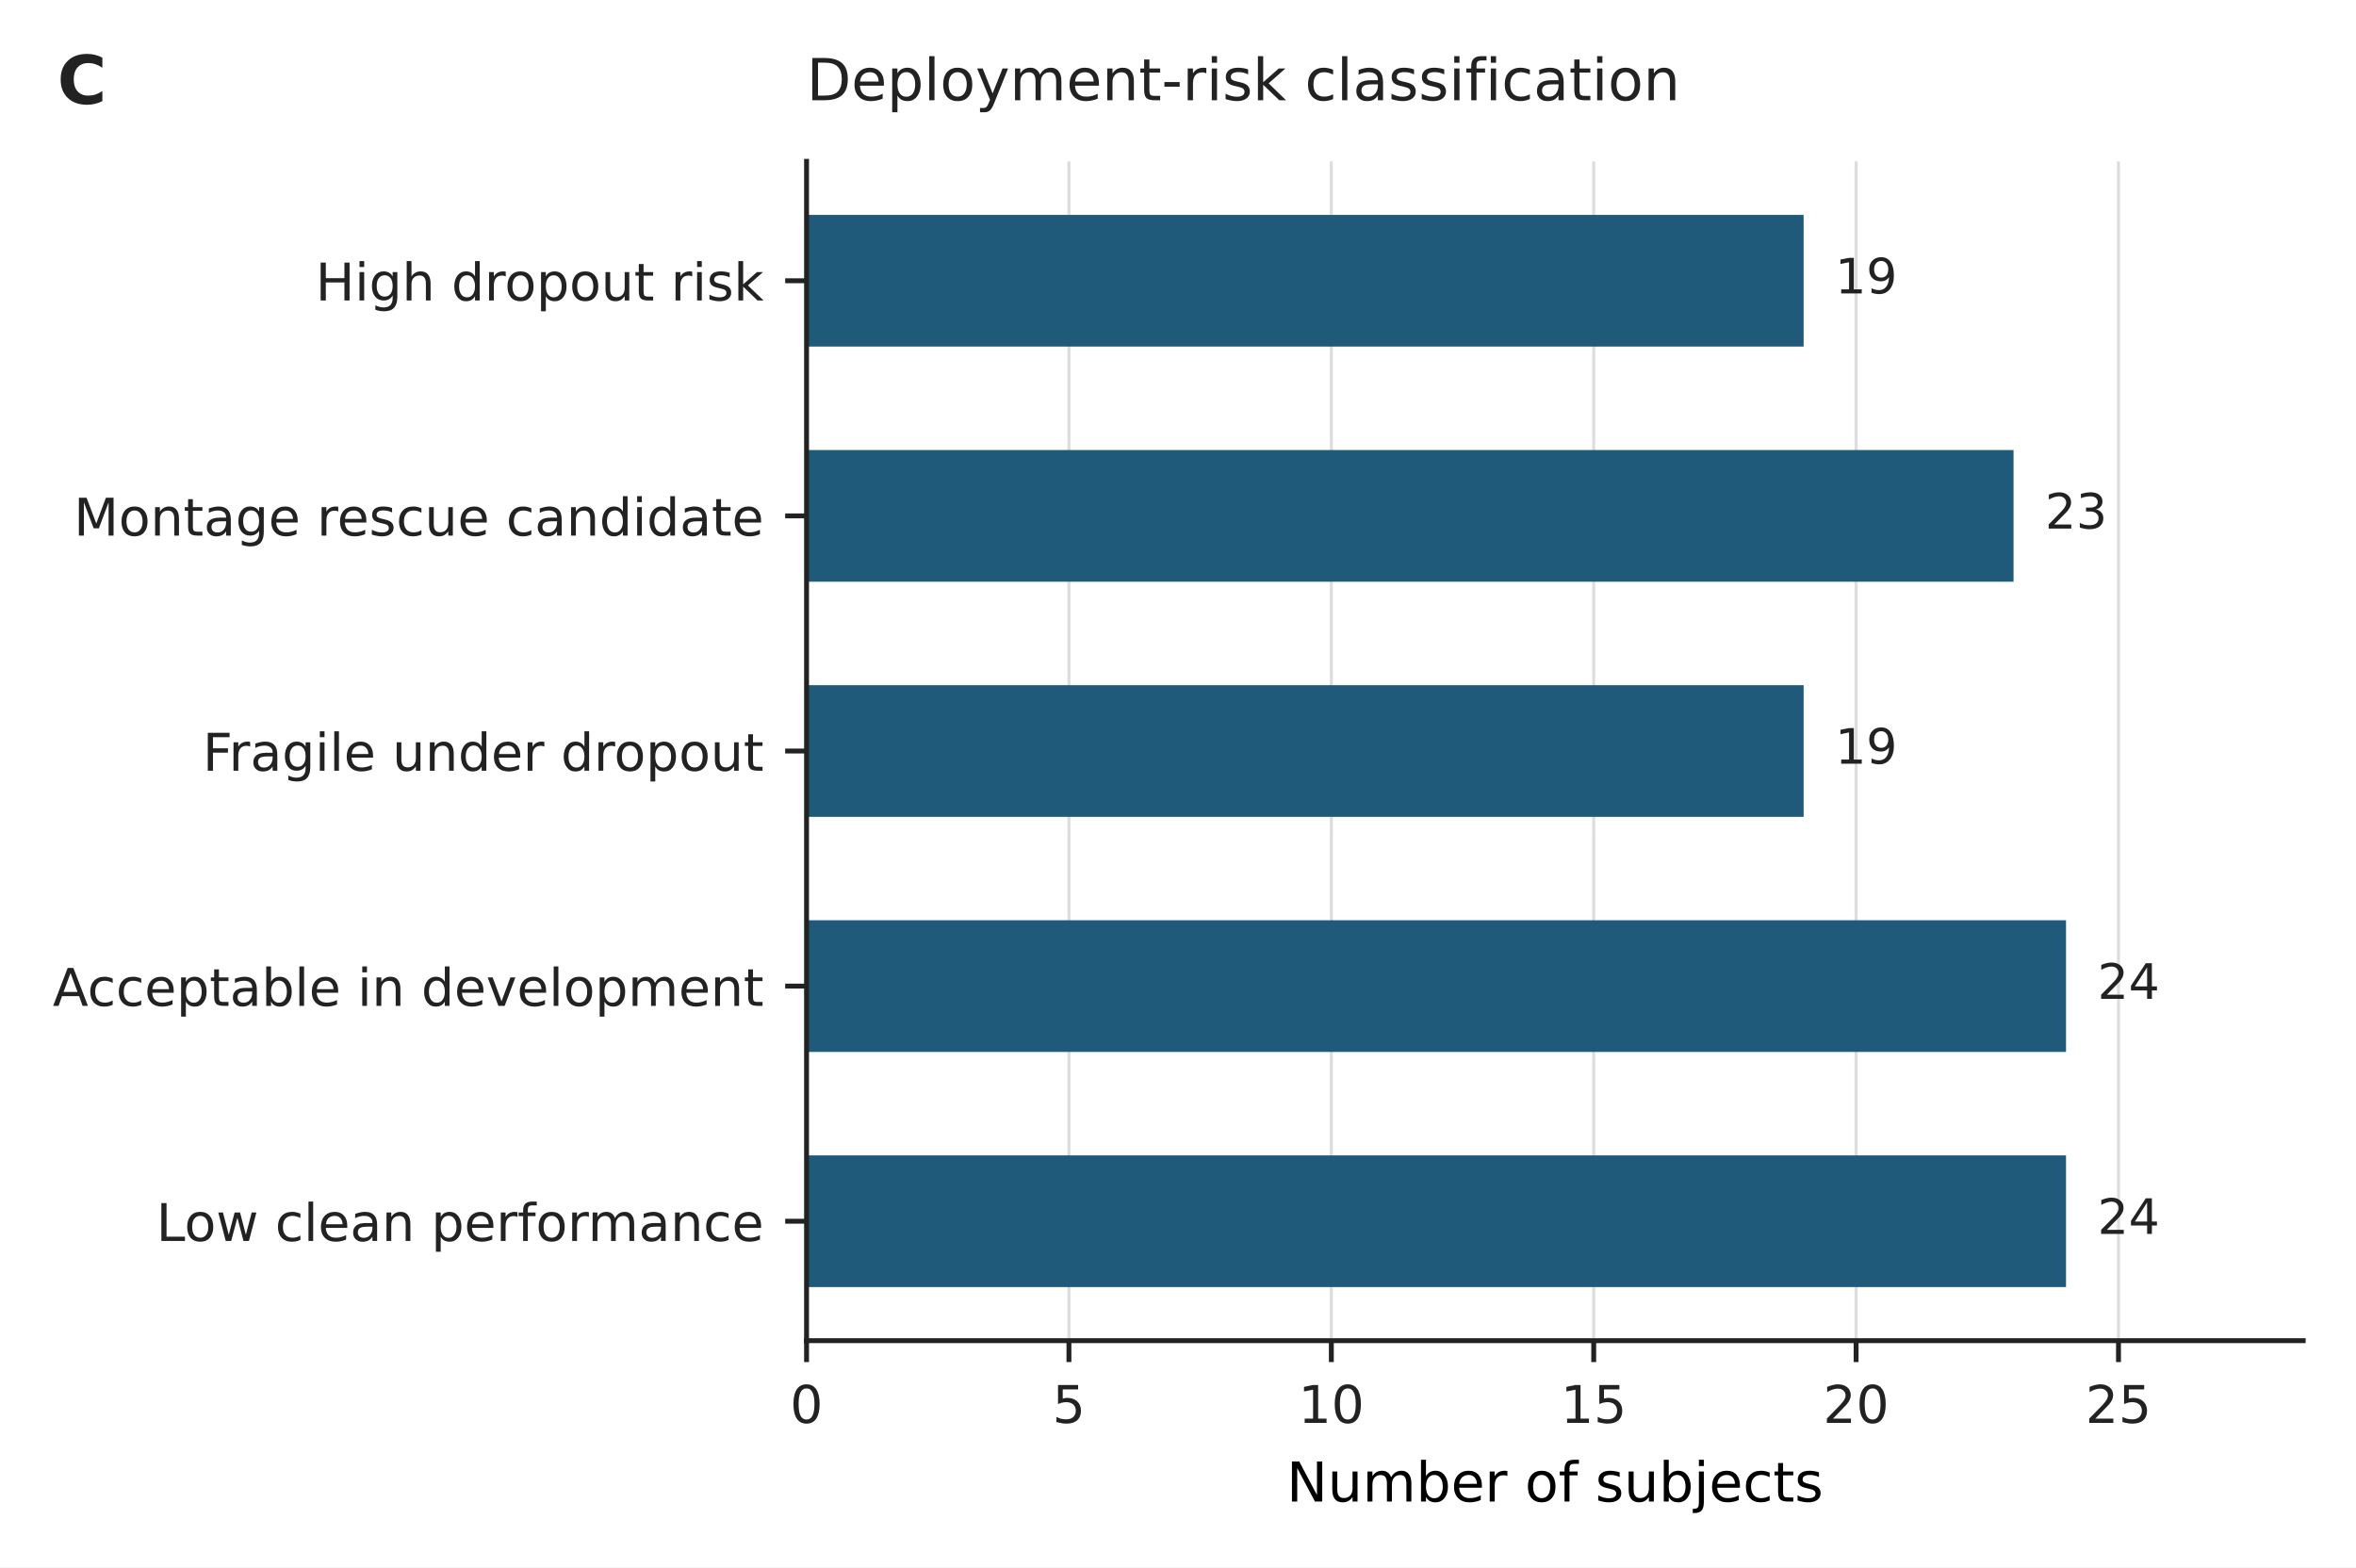
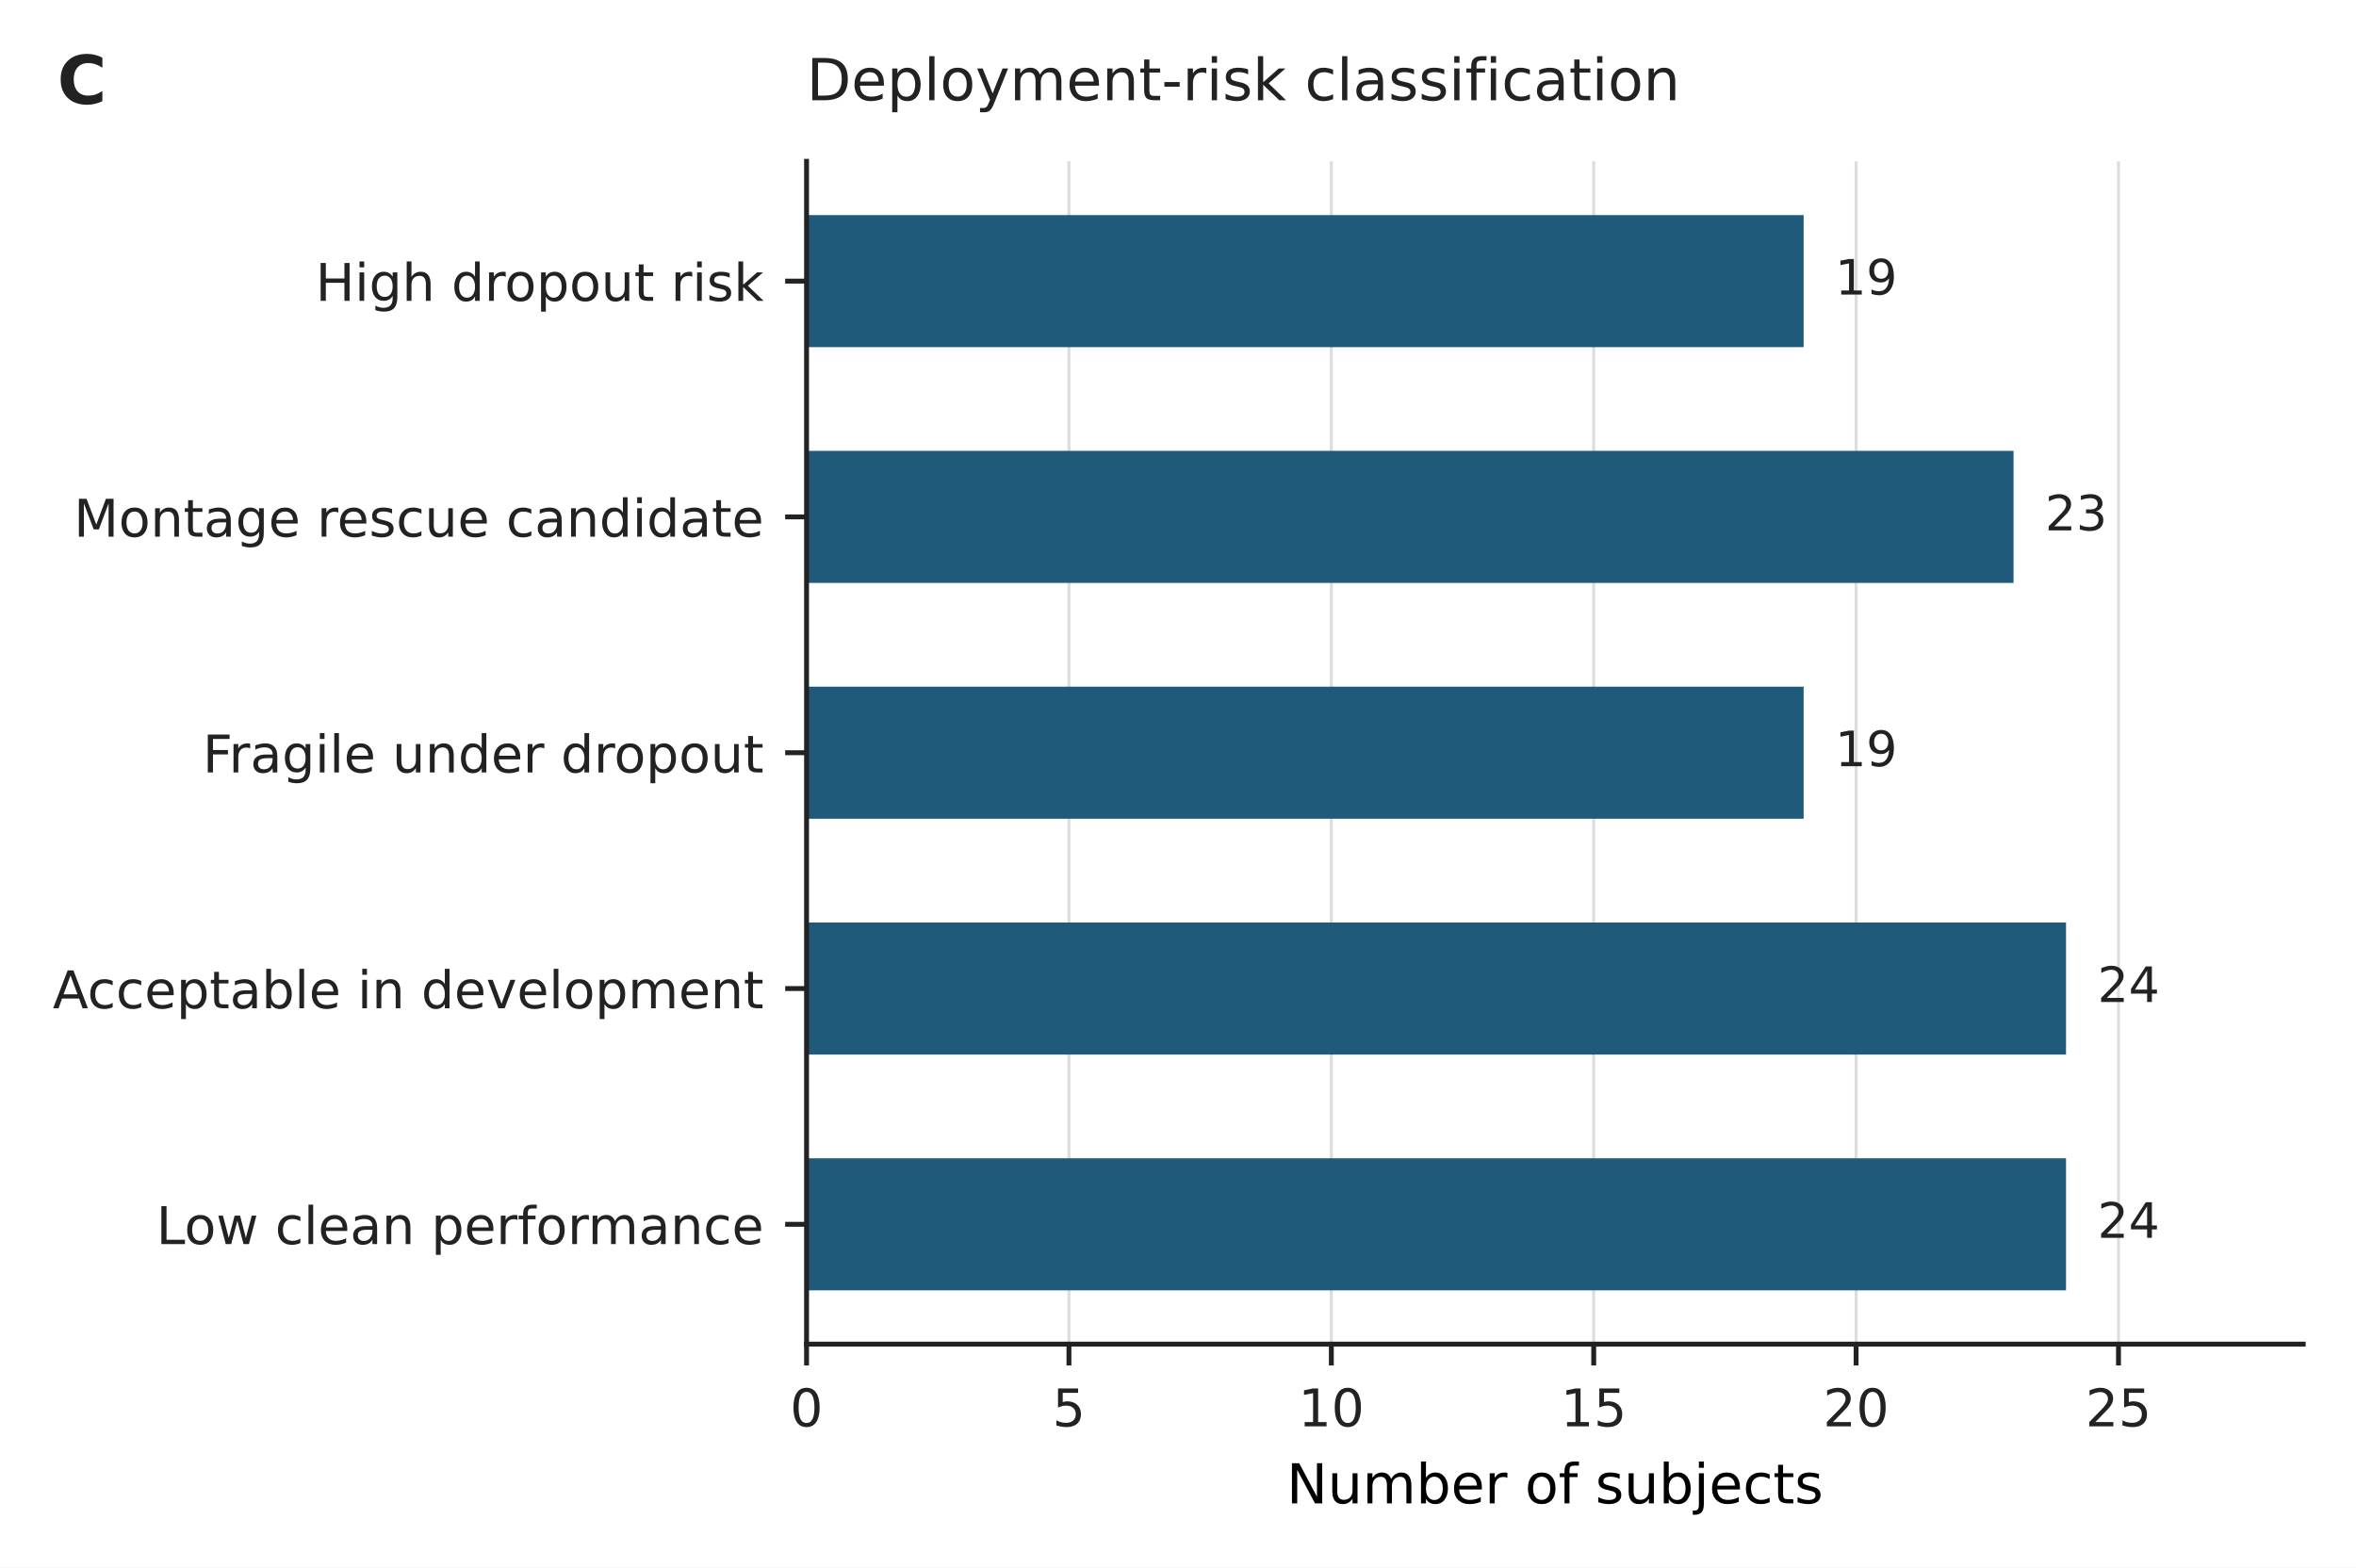
<svg xmlns="http://www.w3.org/2000/svg" xmlns:xlink="http://www.w3.org/1999/xlink" width="385.68pt" height="256.632pt" viewBox="0 0 385.68 256.632" version="1.1">
  <defs>
    <style type="text/css">*{stroke-linejoin: round; stroke-linecap: butt}</style>
  </defs>
  <g id="figure_1">
    <g id="patch_1">
      <path d="M 0 256.632  L 385.68 256.632  L 385.68 0  L 0 0  z " style="fill: #ffffff" />
    </g>
    <g id="axes_1">
      <g id="patch_2">
-         <path d="M 132.034 219.491  L 377.04 219.491  L 377.04 26.411  L 132.034 26.411  z " style="fill: #ffffff" />
+         <path d="M 132.034 220.055  L 377.04 220.055  L 377.04 26.411  L 132.034 26.411  z " style="fill: #ffffff" />
      </g>
      <g id="matplotlib.axis_1">
        <g id="xtick_1">
          <g id="line2d_1">
-             <path d="M 132.034 219.491  L 132.034 26.411  " clip-path="url(#p7f1fa06ae4)" style="fill: none; stroke: #dddddd; stroke-width: 0.5; stroke-linecap: square" />
+             <path d="M 132.034 220.055  L 132.034 26.411  " clip-path="url(#ped6db08280)" style="fill: none; stroke: #dddddd; stroke-width: 0.5; stroke-linecap: square" />
          </g>
          <g id="line2d_2">
            <defs>
-               <path id="m6567e7d303" d="M 0 0  L 0 3.5  " style="stroke: #222222; stroke-width: 0.8" />
+               <path id="mfe20f36702" d="M 0 0  L 0 3.5  " style="stroke: #222222; stroke-width: 0.8" />
            </defs>
            <g>
-               <use xlink:href="#m6567e7d303" x="132.034" y="219.491" style="fill: #222222; stroke: #222222; stroke-width: 0.8" />
+               <use xlink:href="#mfe20f36702" x="132.034" y="220.055" style="fill: #222222; stroke: #222222; stroke-width: 0.8" />
            </g>
          </g>
          <g id="text_1">
-             <text style="font-size: 8.5px; font-family: 'DejaVu Sans'; text-anchor: middle; fill: #222222" x="132.034" y="232.949" transform="rotate(-0 132.0342 232.9491)">0</text>
+             <text style="font-size: 8.5px; font-family: 'DejaVu Sans'; text-anchor: middle; fill: #222222" x="132.034" y="233.514" transform="rotate(-0 132.0342 233.5137)">0</text>
          </g>
        </g>
        <g id="xtick_2">
          <g id="line2d_3">
-             <path d="M 174.987 219.491  L 174.987 26.411  " clip-path="url(#p7f1fa06ae4)" style="fill: none; stroke: #dddddd; stroke-width: 0.5; stroke-linecap: square" />
+             <path d="M 174.987 220.055  L 174.987 26.411  " clip-path="url(#ped6db08280)" style="fill: none; stroke: #dddddd; stroke-width: 0.5; stroke-linecap: square" />
          </g>
          <g id="line2d_4">
            <g>
-               <use xlink:href="#m6567e7d303" x="174.987" y="219.491" style="fill: #222222; stroke: #222222; stroke-width: 0.8" />
+               <use xlink:href="#mfe20f36702" x="174.987" y="220.055" style="fill: #222222; stroke: #222222; stroke-width: 0.8" />
            </g>
          </g>
          <g id="text_2">
-             <text style="font-size: 8.5px; font-family: 'DejaVu Sans'; text-anchor: middle; fill: #222222" x="174.987" y="232.949" transform="rotate(-0 174.9875 232.9491)">5</text>
+             <text style="font-size: 8.5px; font-family: 'DejaVu Sans'; text-anchor: middle; fill: #222222" x="174.987" y="233.514" transform="rotate(-0 174.9875 233.5137)">5</text>
          </g>
        </g>
        <g id="xtick_3">
          <g id="line2d_5">
-             <path d="M 217.941 219.491  L 217.941 26.411  " clip-path="url(#p7f1fa06ae4)" style="fill: none; stroke: #dddddd; stroke-width: 0.5; stroke-linecap: square" />
+             <path d="M 217.941 220.055  L 217.941 26.411  " clip-path="url(#ped6db08280)" style="fill: none; stroke: #dddddd; stroke-width: 0.5; stroke-linecap: square" />
          </g>
          <g id="line2d_6">
            <g>
-               <use xlink:href="#m6567e7d303" x="217.941" y="219.491" style="fill: #222222; stroke: #222222; stroke-width: 0.8" />
+               <use xlink:href="#mfe20f36702" x="217.941" y="220.055" style="fill: #222222; stroke: #222222; stroke-width: 0.8" />
            </g>
          </g>
          <g id="text_3">
-             <text style="font-size: 8.5px; font-family: 'DejaVu Sans'; text-anchor: middle; fill: #222222" x="217.941" y="232.949" transform="rotate(-0 217.9407 232.9491)">10</text>
+             <text style="font-size: 8.5px; font-family: 'DejaVu Sans'; text-anchor: middle; fill: #222222" x="217.941" y="233.514" transform="rotate(-0 217.9407 233.5137)">10</text>
          </g>
        </g>
        <g id="xtick_4">
          <g id="line2d_7">
-             <path d="M 260.894 219.491  L 260.894 26.411  " clip-path="url(#p7f1fa06ae4)" style="fill: none; stroke: #dddddd; stroke-width: 0.5; stroke-linecap: square" />
+             <path d="M 260.894 220.055  L 260.894 26.411  " clip-path="url(#ped6db08280)" style="fill: none; stroke: #dddddd; stroke-width: 0.5; stroke-linecap: square" />
          </g>
          <g id="line2d_8">
            <g>
-               <use xlink:href="#m6567e7d303" x="260.894" y="219.491" style="fill: #222222; stroke: #222222; stroke-width: 0.8" />
+               <use xlink:href="#mfe20f36702" x="260.894" y="220.055" style="fill: #222222; stroke: #222222; stroke-width: 0.8" />
            </g>
          </g>
          <g id="text_4">
-             <text style="font-size: 8.5px; font-family: 'DejaVu Sans'; text-anchor: middle; fill: #222222" x="260.894" y="232.949" transform="rotate(-0 260.8939 232.9491)">15</text>
+             <text style="font-size: 8.5px; font-family: 'DejaVu Sans'; text-anchor: middle; fill: #222222" x="260.894" y="233.514" transform="rotate(-0 260.8939 233.5137)">15</text>
          </g>
        </g>
        <g id="xtick_5">
          <g id="line2d_9">
-             <path d="M 303.847 219.491  L 303.847 26.411  " clip-path="url(#p7f1fa06ae4)" style="fill: none; stroke: #dddddd; stroke-width: 0.5; stroke-linecap: square" />
+             <path d="M 303.847 220.055  L 303.847 26.411  " clip-path="url(#ped6db08280)" style="fill: none; stroke: #dddddd; stroke-width: 0.5; stroke-linecap: square" />
          </g>
          <g id="line2d_10">
            <g>
-               <use xlink:href="#m6567e7d303" x="303.847" y="219.491" style="fill: #222222; stroke: #222222; stroke-width: 0.8" />
+               <use xlink:href="#mfe20f36702" x="303.847" y="220.055" style="fill: #222222; stroke: #222222; stroke-width: 0.8" />
            </g>
          </g>
          <g id="text_5">
-             <text style="font-size: 8.5px; font-family: 'DejaVu Sans'; text-anchor: middle; fill: #222222" x="303.847" y="232.949" transform="rotate(-0 303.8472 232.9491)">20</text>
+             <text style="font-size: 8.5px; font-family: 'DejaVu Sans'; text-anchor: middle; fill: #222222" x="303.847" y="233.514" transform="rotate(-0 303.8472 233.5137)">20</text>
          </g>
        </g>
        <g id="xtick_6">
          <g id="line2d_11">
-             <path d="M 346.8 219.491  L 346.8 26.411  " clip-path="url(#p7f1fa06ae4)" style="fill: none; stroke: #dddddd; stroke-width: 0.5; stroke-linecap: square" />
+             <path d="M 346.8 220.055  L 346.8 26.411  " clip-path="url(#ped6db08280)" style="fill: none; stroke: #dddddd; stroke-width: 0.5; stroke-linecap: square" />
          </g>
          <g id="line2d_12">
            <g>
-               <use xlink:href="#m6567e7d303" x="346.8" y="219.491" style="fill: #222222; stroke: #222222; stroke-width: 0.8" />
+               <use xlink:href="#mfe20f36702" x="346.8" y="220.055" style="fill: #222222; stroke: #222222; stroke-width: 0.8" />
            </g>
          </g>
          <g id="text_6">
-             <text style="font-size: 8.5px; font-family: 'DejaVu Sans'; text-anchor: middle; fill: #222222" x="346.8" y="232.949" transform="rotate(-0 346.8004 232.9491)">25</text>
+             <text style="font-size: 8.5px; font-family: 'DejaVu Sans'; text-anchor: middle; fill: #222222" x="346.8" y="233.514" transform="rotate(-0 346.8004 233.5137)">25</text>
          </g>
        </g>
        <g id="text_7">
-           <text style="font-size: 9px; font-family: 'DejaVu Sans'; text-anchor: middle" x="254.537" y="245.83" transform="rotate(-0 254.5369 245.8297)">Number of subjects</text>
+           <text style="font-size: 9px; font-family: 'DejaVu Sans'; text-anchor: middle" x="254.537" y="246.12" transform="rotate(-0 254.5369 246.12)">Number of subjects</text>
        </g>
      </g>
      <g id="matplotlib.axis_2">
        <g id="ytick_1">
          <g id="line2d_13">
            <defs>
-               <path id="m601f7ddf79" d="M 0 0  L -3.5 0  " style="stroke: #222222; stroke-width: 0.8" />
+               <path id="m7914512f3d" d="M 0 0  L -3.5 0  " style="stroke: #222222; stroke-width: 0.8" />
            </defs>
            <g>
-               <use xlink:href="#m601f7ddf79" x="132.034" y="45.965" style="fill: #222222; stroke: #222222; stroke-width: 0.8" />
+               <use xlink:href="#m7914512f3d" x="132.034" y="46.022" style="fill: #222222; stroke: #222222; stroke-width: 0.8" />
            </g>
          </g>
          <g id="text_8">
-             <text style="font-size: 8.5px; font-family: 'DejaVu Sans'; text-anchor: end; fill: #222222" x="125.034" y="49.194" transform="rotate(-0 125.0342 49.19448)">High dropout risk</text>
+             <text style="font-size: 8.5px; font-family: 'DejaVu Sans'; text-anchor: end; fill: #222222" x="125.034" y="49.252" transform="rotate(-0 125.0342 49.25159)">High dropout risk</text>
          </g>
        </g>
        <g id="ytick_2">
          <g id="line2d_14">
            <g>
-               <use xlink:href="#m601f7ddf79" x="132.034" y="84.458" style="fill: #222222; stroke: #222222; stroke-width: 0.8" />
+               <use xlink:href="#m7914512f3d" x="132.034" y="84.628" style="fill: #222222; stroke: #222222; stroke-width: 0.8" />
            </g>
          </g>
          <g id="text_9">
-             <text style="font-size: 8.5px; font-family: 'DejaVu Sans'; text-anchor: end; fill: #222222" x="125.034" y="87.687" transform="rotate(-0 125.0342 87.68736)">Montage rescue candidate</text>
+             <text style="font-size: 8.5px; font-family: 'DejaVu Sans'; text-anchor: end; fill: #222222" x="125.034" y="87.857" transform="rotate(-0 125.0342 87.85691)">Montage rescue candidate</text>
          </g>
        </g>
        <g id="ytick_3">
          <g id="line2d_15">
            <g>
-               <use xlink:href="#m601f7ddf79" x="132.034" y="122.951" style="fill: #222222; stroke: #222222; stroke-width: 0.8" />
+               <use xlink:href="#m7914512f3d" x="132.034" y="123.233" style="fill: #222222; stroke: #222222; stroke-width: 0.8" />
            </g>
          </g>
          <g id="text_10">
-             <text style="font-size: 8.5px; font-family: 'DejaVu Sans'; text-anchor: end; fill: #222222" x="125.034" y="126.18" transform="rotate(-0 125.0342 126.1802)">Fragile under dropout</text>
+             <text style="font-size: 8.5px; font-family: 'DejaVu Sans'; text-anchor: end; fill: #222222" x="125.034" y="126.462" transform="rotate(-0 125.0342 126.4622)">Fragile under dropout</text>
          </g>
        </g>
        <g id="ytick_4">
          <g id="line2d_16">
            <g>
-               <use xlink:href="#m601f7ddf79" x="132.034" y="161.444" style="fill: #222222; stroke: #222222; stroke-width: 0.8" />
+               <use xlink:href="#m7914512f3d" x="132.034" y="161.838" style="fill: #222222; stroke: #222222; stroke-width: 0.8" />
            </g>
          </g>
          <g id="text_11">
-             <text style="font-size: 8.5px; font-family: 'DejaVu Sans'; text-anchor: end; fill: #222222" x="125.034" y="164.673" transform="rotate(-0 125.0342 164.6731)">Acceptable in development</text>
+             <text style="font-size: 8.5px; font-family: 'DejaVu Sans'; text-anchor: end; fill: #222222" x="125.034" y="165.068" transform="rotate(-0 125.0342 165.0676)">Acceptable in development</text>
          </g>
        </g>
        <g id="ytick_5">
          <g id="line2d_17">
            <g>
-               <use xlink:href="#m601f7ddf79" x="132.034" y="199.937" style="fill: #222222; stroke: #222222; stroke-width: 0.8" />
+               <use xlink:href="#m7914512f3d" x="132.034" y="200.444" style="fill: #222222; stroke: #222222; stroke-width: 0.8" />
            </g>
          </g>
          <g id="text_12">
-             <text style="font-size: 8.5px; font-family: 'DejaVu Sans'; text-anchor: end; fill: #222222" x="125.034" y="203.166" transform="rotate(-0 125.0342 203.166)">Low clean performance</text>
+             <text style="font-size: 8.5px; font-family: 'DejaVu Sans'; text-anchor: end; fill: #222222" x="125.034" y="203.673" transform="rotate(-0 125.0342 203.6729)">Low clean performance</text>
          </g>
        </g>
      </g>
      <g id="patch_3">
-         <path d="M 132.034 35.187  L 295.257 35.187  L 295.257 56.743  L 132.034 56.743  z " clip-path="url(#p7f1fa06ae4)" style="fill: #1f5a7a" />
+         <path d="M 132.034 35.213  L 295.257 35.213  L 295.257 56.832  L 132.034 56.832  z " clip-path="url(#ped6db08280)" style="fill: #1f5a7a" />
      </g>
      <g id="patch_4">
-         <path d="M 132.034 73.68  L 329.619 73.68  L 329.619 95.236  L 132.034 95.236  z " clip-path="url(#p7f1fa06ae4)" style="fill: #1f5a7a" />
+         <path d="M 132.034 73.818  L 329.619 73.818  L 329.619 95.437  L 132.034 95.437  z " clip-path="url(#ped6db08280)" style="fill: #1f5a7a" />
      </g>
      <g id="patch_5">
-         <path d="M 132.034 112.173  L 295.257 112.173  L 295.257 133.729  L 132.034 133.729  z " clip-path="url(#p7f1fa06ae4)" style="fill: #1f5a7a" />
+         <path d="M 132.034 112.423  L 295.257 112.423  L 295.257 134.042  L 132.034 134.042  z " clip-path="url(#ped6db08280)" style="fill: #1f5a7a" />
      </g>
      <g id="patch_6">
-         <path d="M 132.034 150.666  L 338.21 150.666  L 338.21 172.222  L 132.034 172.222  z " clip-path="url(#p7f1fa06ae4)" style="fill: #1f5a7a" />
+         <path d="M 132.034 151.029  L 338.21 151.029  L 338.21 172.648  L 132.034 172.648  z " clip-path="url(#ped6db08280)" style="fill: #1f5a7a" />
      </g>
      <g id="patch_7">
-         <path d="M 132.034 189.159  L 338.21 189.159  L 338.21 210.715  L 132.034 210.715  z " clip-path="url(#p7f1fa06ae4)" style="fill: #1f5a7a" />
+         <path d="M 132.034 189.634  L 338.21 189.634  L 338.21 211.253  L 132.034 211.253  z " clip-path="url(#ped6db08280)" style="fill: #1f5a7a" />
      </g>
      <g id="patch_8">
-         <path d="M 132.034 219.491  L 132.034 26.411  " style="fill: none; stroke: #222222; stroke-width: 0.8; stroke-linejoin: miter; stroke-linecap: square" />
+         <path d="M 132.034 220.055  L 132.034 26.411  " style="fill: none; stroke: #222222; stroke-width: 0.8; stroke-linejoin: miter; stroke-linecap: square" />
      </g>
      <g id="patch_9">
-         <path d="M 132.034 219.491  L 377.04 219.491  " style="fill: none; stroke: #222222; stroke-width: 0.8; stroke-linejoin: miter; stroke-linecap: square" />
+         <path d="M 132.034 220.055  L 377.04 220.055  " style="fill: none; stroke: #222222; stroke-width: 0.8; stroke-linejoin: miter; stroke-linecap: square" />
      </g>
      <g id="text_13">
-         <text style="font-size: 8px; font-family: 'DejaVu Sans'; text-anchor: start; fill: #222222" x="300.411" y="48.043" transform="rotate(-0 300.4109 48.04326)">19</text>
+         <text style="font-size: 8px; font-family: 'DejaVu Sans'; text-anchor: start; fill: #222222" x="300.411" y="48.23" transform="rotate(-0 300.4109 48.22976)">19</text>
      </g>
      <g id="text_14">
-         <text style="font-size: 8px; font-family: 'DejaVu Sans'; text-anchor: start; fill: #222222" x="334.774" y="86.536" transform="rotate(-0 334.7735 86.53615)">23</text>
+         <text style="font-size: 8px; font-family: 'DejaVu Sans'; text-anchor: start; fill: #222222" x="334.774" y="86.835" transform="rotate(-0 334.7735 86.83508)">23</text>
      </g>
      <g id="text_15">
-         <text style="font-size: 8px; font-family: 'DejaVu Sans'; text-anchor: start; fill: #222222" x="300.411" y="125.029" transform="rotate(-0 300.4109 125.029)">19</text>
+         <text style="font-size: 8px; font-family: 'DejaVu Sans'; text-anchor: start; fill: #222222" x="300.411" y="125.44" transform="rotate(-0 300.4109 125.4404)">19</text>
      </g>
      <g id="text_16">
-         <text style="font-size: 8px; font-family: 'DejaVu Sans'; text-anchor: start; fill: #222222" x="343.364" y="163.522" transform="rotate(-0 343.3642 163.5219)">24</text>
+         <text style="font-size: 8px; font-family: 'DejaVu Sans'; text-anchor: start; fill: #222222" x="343.364" y="164.046" transform="rotate(-0 343.3642 164.0457)">24</text>
      </g>
      <g id="text_17">
-         <text style="font-size: 8px; font-family: 'DejaVu Sans'; text-anchor: start; fill: #222222" x="343.364" y="202.015" transform="rotate(-0 343.3642 202.0148)">24</text>
+         <text style="font-size: 8px; font-family: 'DejaVu Sans'; text-anchor: start; fill: #222222" x="343.364" y="202.651" transform="rotate(-0 343.3642 202.651)">24</text>
      </g>
      <g id="text_18">
        <text style="font-size: 9.5px; font-family: 'DejaVu Sans'; text-anchor: start; fill: #222222" x="132.034" y="16.411" transform="rotate(-0 132.0342 16.41076)">Deployment-risk classification</text>
      </g>
    </g>
    <g id="text_19">
-       <text style="font-weight: 700; font-size: 11px; font-family: 'DejaVu Sans'; text-anchor: start; fill: #222222" x="9.384" y="16.997" transform="rotate(-0 9.38376 16.99742)">C</text>
+       <text style="font-weight: 700; font-size: 11px; font-family: 'DejaVu Sans'; text-anchor: start; fill: #222222" x="9.384" y="16.998" transform="rotate(-0 9.38376 16.99828)">C</text>
    </g>
  </g>
  <defs>
-     <clipPath id="p7f1fa06ae4">
-       <rect x="132.034" y="26.411" width="245.005" height="193.08" />
+     <clipPath id="ped6db08280">
+       <rect x="132.034" y="26.411" width="245.005" height="193.644" />
    </clipPath>
  </defs>
</svg>
